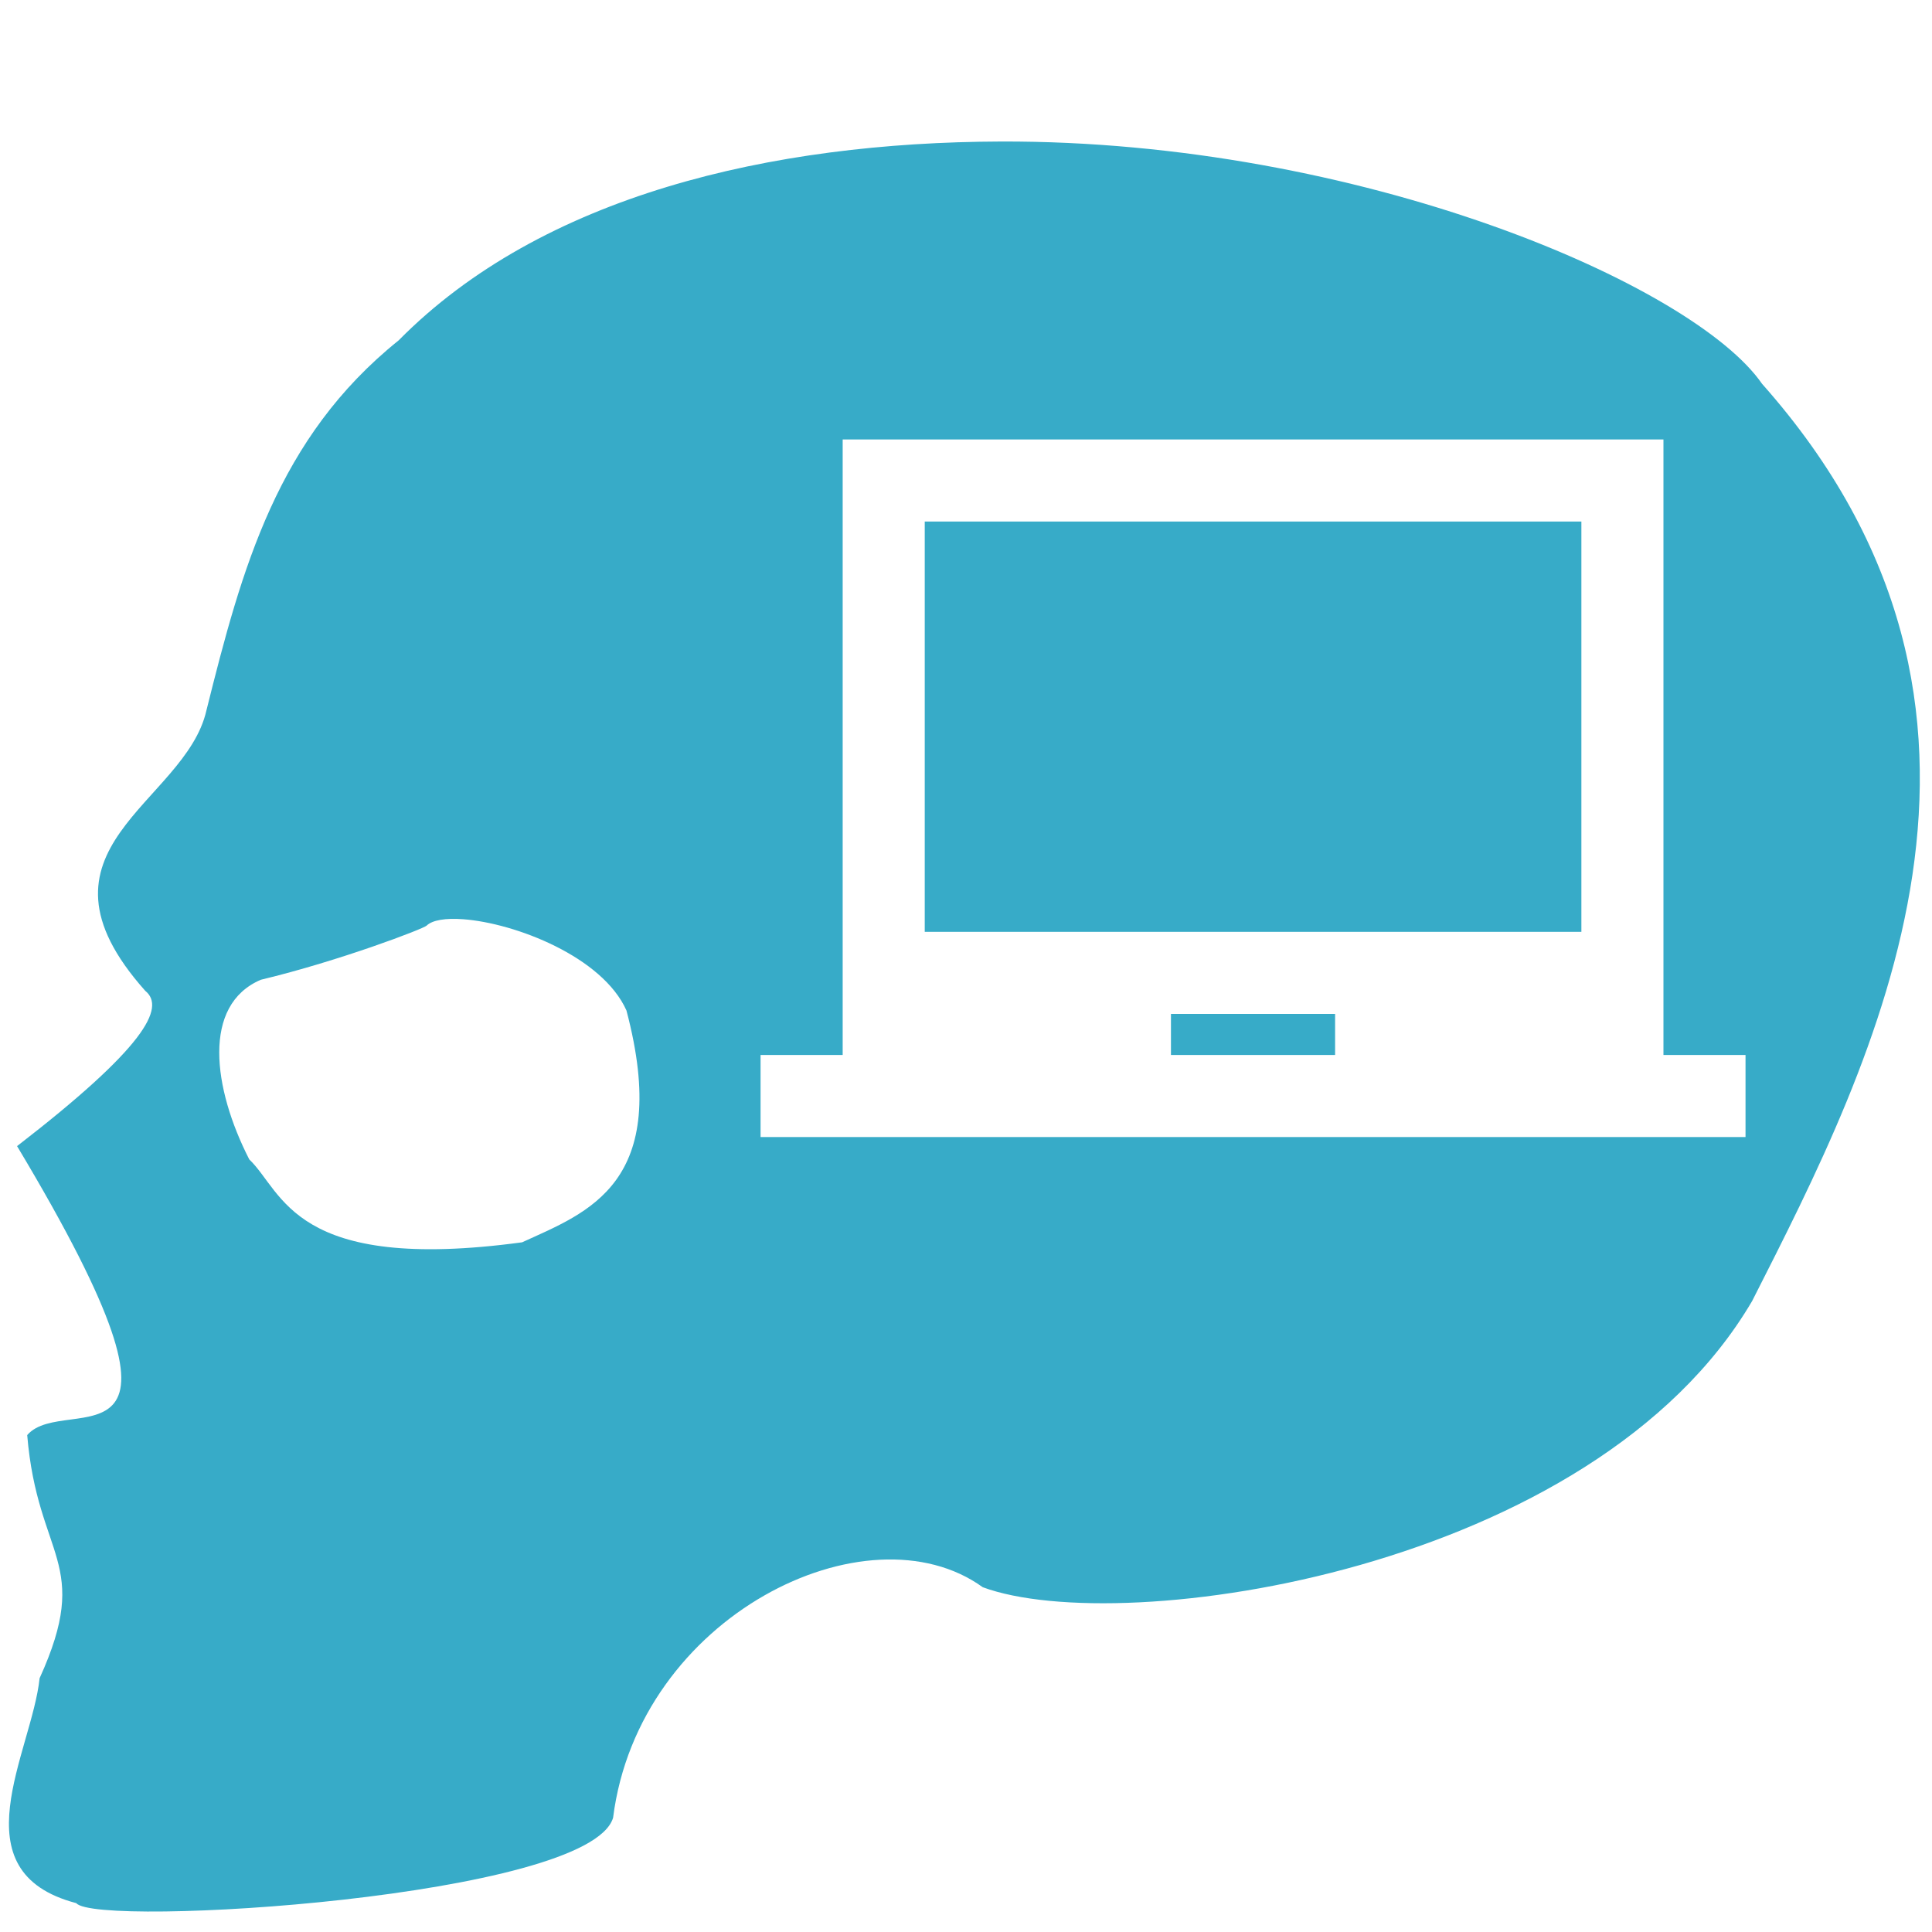
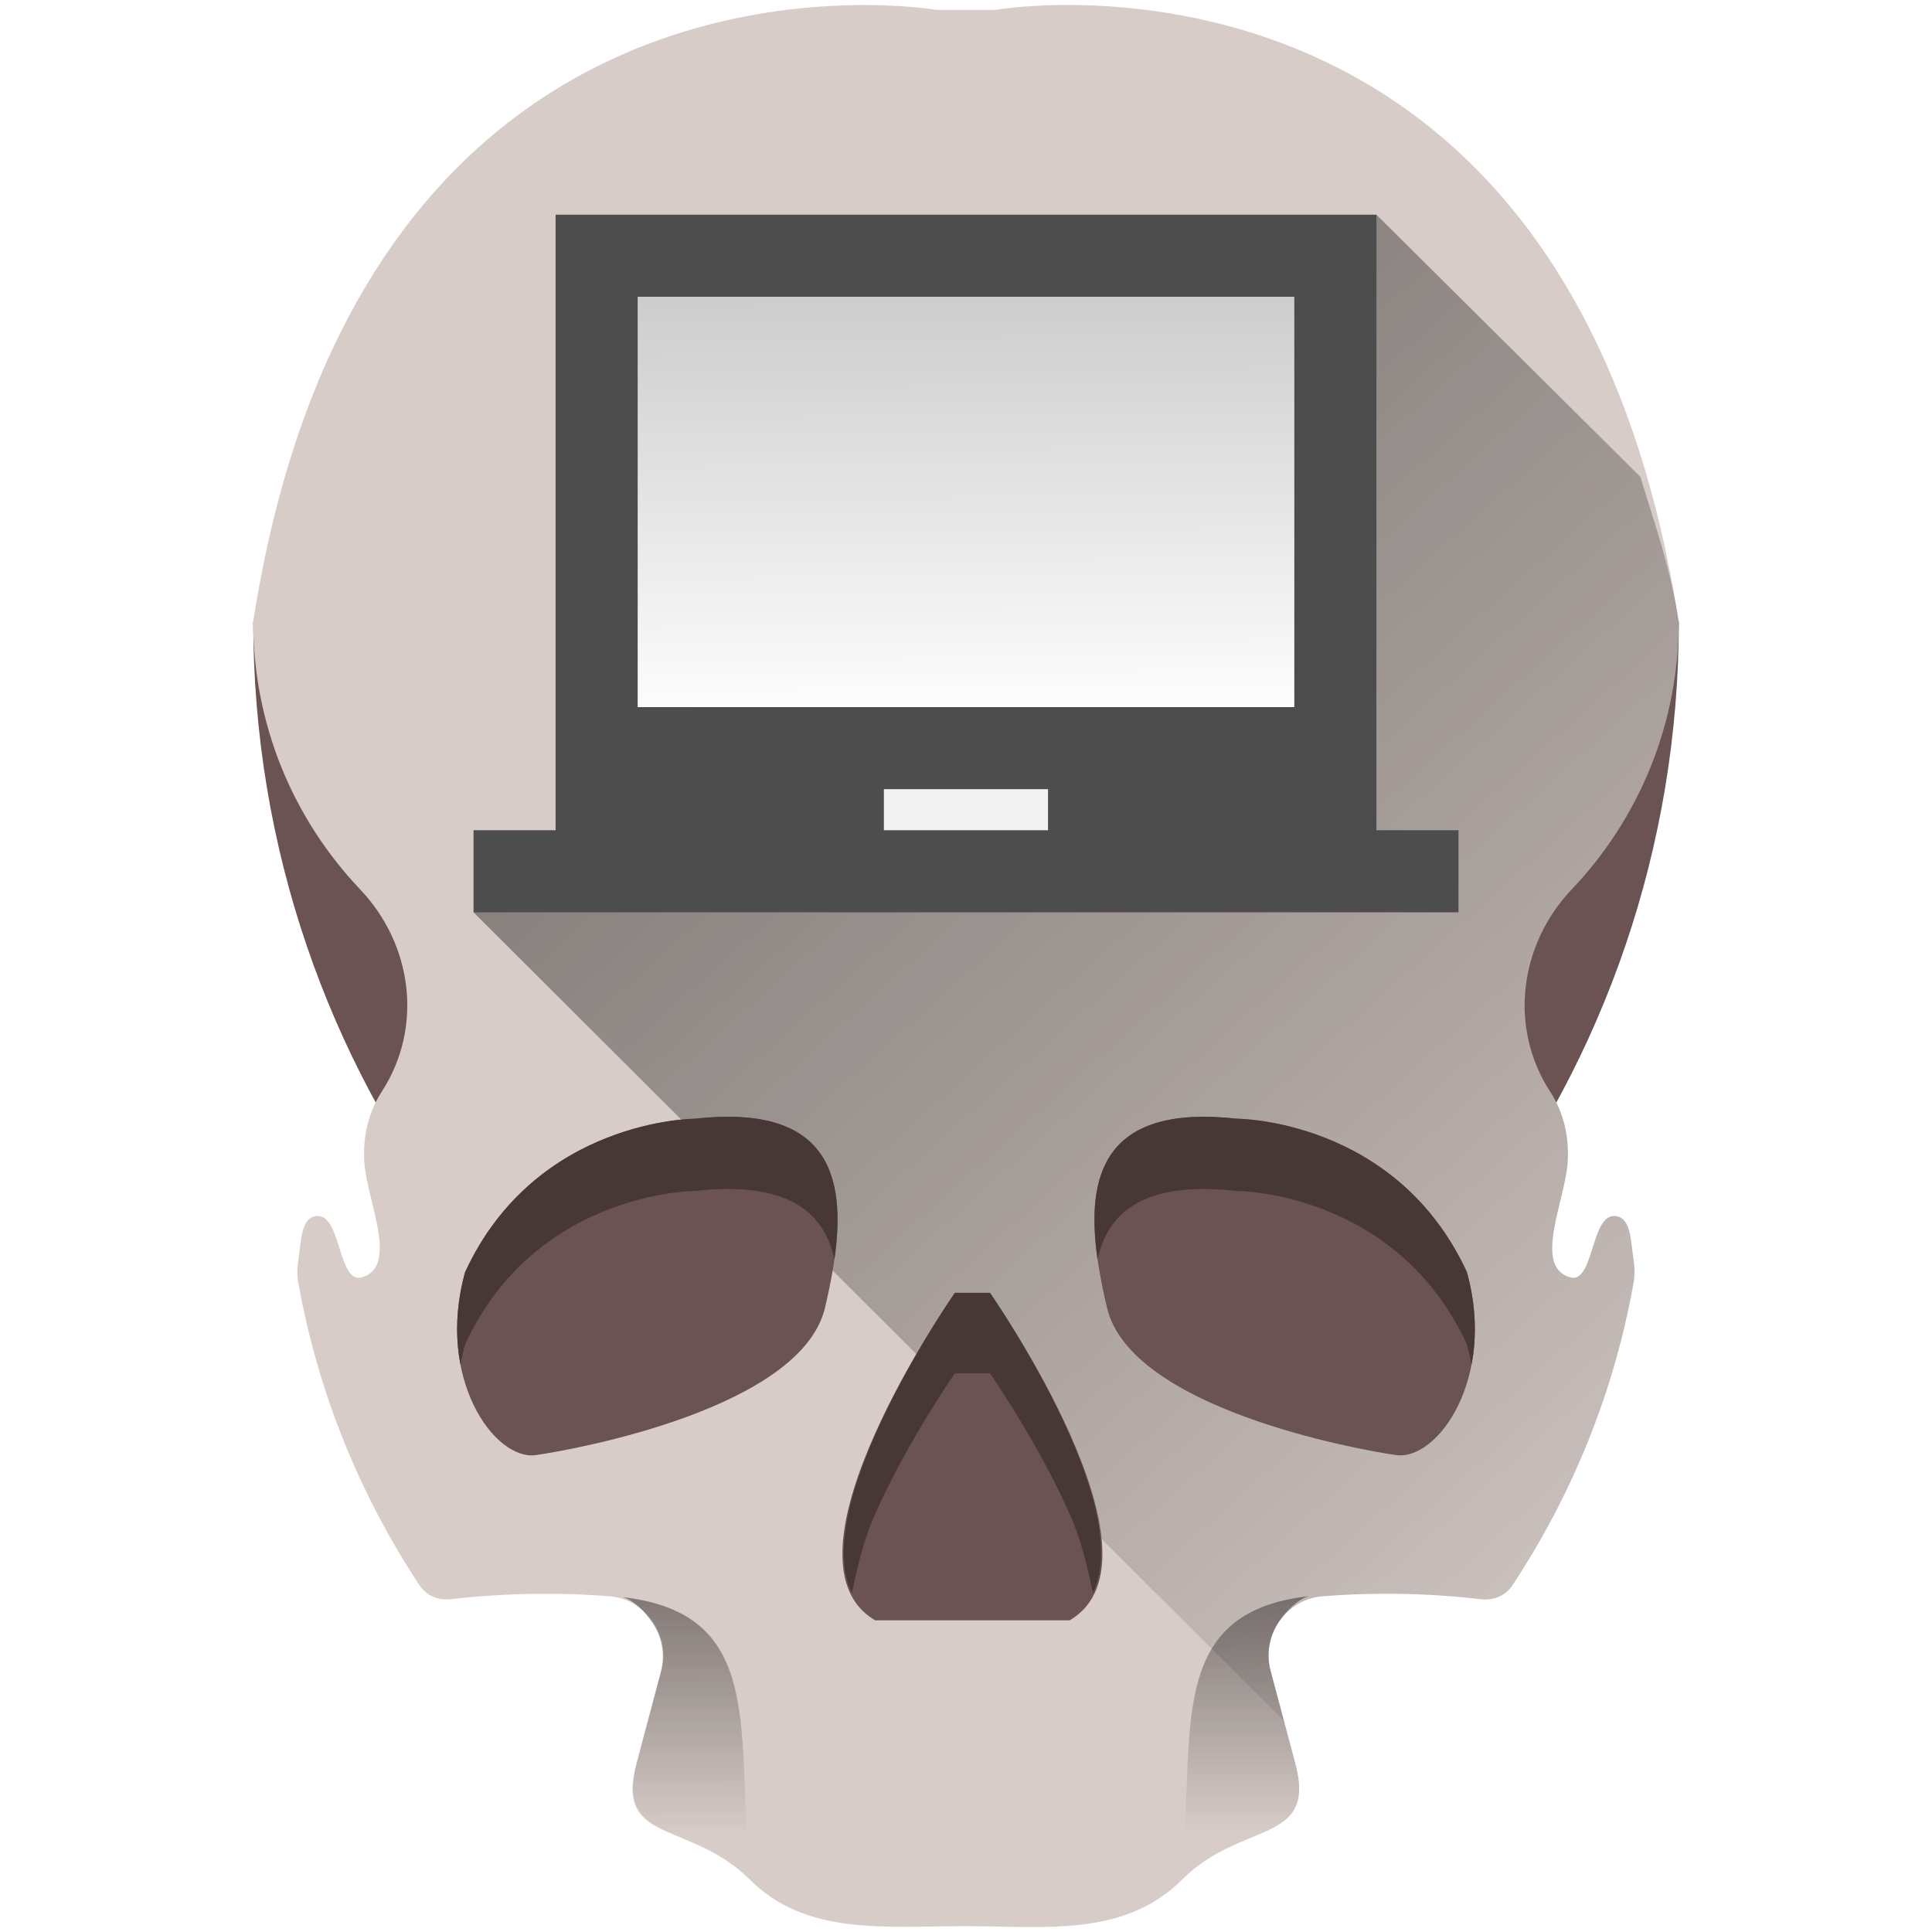
- <svg xmlns="http://www.w3.org/2000/svg" version="1.1" id="Capa_1" x="0px" y="0px" viewBox="0 0 48 48" xml:space="preserve" width="48" height="48">
+ <svg xmlns="http://www.w3.org/2000/svg" xmlns:xlink="http://www.w3.org/1999/xlink" version="1.1" id="Capa_1" x="0px" y="0px" viewBox="0 0 48 48" xml:space="preserve" width="48" height="48">
  <defs id="defs51">
- 	
- 	
- 	
- 	
- 	
- 	
- 	
- </defs>
-   <path style="fill:#37abc8;stroke:none;stroke-width:0.338;stroke-linecap:butt;stroke-linejoin:miter;stroke-miterlimit:4;stroke-dasharray:none;stroke-opacity:1" d="M 24.865 3.516 C 19.15 3.534 13.46 4.856 9.906 8.455 C 6.888 10.88 6.013 14.104 5.127 17.656 C 4.601 19.97 0.452 21.076 3.609 24.617 C 4.125 25.036 3.588 26.032 0.424 28.475 C 5.556 37.038 1.639 34.541 0.676 35.654 C 0.932 38.727 2.301 38.797 0.984 41.695 C 0.79 43.536 -1.09 46.501 1.895 47.283 C 2.389 47.897 14.64 47.147 15.232 45.162 C 15.867 40.139 21.554 37.368 24.416 39.434 C 27.889 40.718 39.592 39.041 43.531 32.324 C 46.582 26.317 51.019 17.694 43.777 9.535 C 42.072 7.07 33.781 3.486 24.865 3.516 z M 20.936 10.918 L 41.328 10.918 L 41.328 26.211 L 43.367 26.211 L 43.367 28.25 L 18.896 28.25 L 18.896 26.211 L 20.936 26.211 L 20.936 10.918 z M 22.975 12.957 L 22.975 23.152 L 39.289 23.152 L 39.289 12.957 L 22.975 12.957 z M 11.506 22.838 C 12.798 22.933 14.967 23.769 15.564 25.105 C 16.7 29.404 14.604 30.118 12.971 30.865 C 7.277 31.636 7.041 29.612 6.193 28.805 C 5.287 27.034 5.014 24.968 6.48 24.342 C 8.453 23.868 10.519 23.075 10.598 22.998 C 10.742 22.857 11.075 22.806 11.506 22.838 z M 29.092 25.191 L 29.092 26.211 L 33.17 26.211 L 33.17 25.191 L 29.092 25.191 z " id="path867" />
+     <linearGradient xlink:href="#linearGradient981" id="linearGradient1003" gradientUnits="userSpaceOnUse" x1="15.891" y1="2" x2="48.526" y2="38.386" gradientTransform="translate(-4.7e-5,6.6803788e-4)" />
+     <linearGradient id="linearGradient981">
+       <stop style="stop-color:#000000;stop-opacity:1" offset="0" id="stop977" />
+       <stop style="stop-color:#000000;stop-opacity:0" offset="1" id="stop979" />
+     </linearGradient>
+     <linearGradient xlink:href="#linearGradient878" id="linearGradient880" x1="17.099" y1="39.678" x2="17.104" y2="45.571" gradientUnits="userSpaceOnUse" gradientTransform="translate(-4.7e-5,6.6803788e-4)" />
+     <linearGradient id="linearGradient878">
+       <stop style="stop-color:#241c1c;stop-opacity:1" offset="0" id="stop874" />
+       <stop style="stop-color:#1a1a1a;stop-opacity:0;" offset="1" id="stop876" />
+     </linearGradient>
+     <linearGradient gradientTransform="matrix(-1,0,0,1,47.98624,-0.02471996)" xlink:href="#linearGradient878" id="linearGradient880-7" x1="17.099" y1="39.678" x2="17.104" y2="45.571" gradientUnits="userSpaceOnUse" />
+     <linearGradient xlink:href="#linearGradient925" id="linearGradient927" x1="23.374" y1="7.208" x2="23.446" y2="18.006" gradientUnits="userSpaceOnUse" />
+     <linearGradient id="linearGradient925">
+       <stop style="stop-color:#cccccc;stop-opacity:1" offset="0" id="stop921" />
+       <stop style="stop-color:#ffffff;stop-opacity:1" offset="1" id="stop923" />
+     </linearGradient>
+   </defs>
  <g id="g18" transform="translate(0,-417.383)">
</g>
  <g id="g20" transform="translate(0,-417.383)">
</g>
  <g id="g22" transform="translate(0,-417.383)">
</g>
  <g id="g24" transform="translate(0,-417.383)">
</g>
  <g id="g26" transform="translate(0,-417.383)">
</g>
  <g id="g28" transform="translate(0,-417.383)">
</g>
  <g id="g30" transform="translate(0,-417.383)">
</g>
  <g id="g32" transform="translate(0,-417.383)">
</g>
  <g id="g34" transform="translate(0,-417.383)">
</g>
  <g id="g36" transform="translate(0,-417.383)">
</g>
  <g id="g38" transform="translate(0,-417.383)">
</g>
  <g id="g40" transform="translate(0,-417.383)">
</g>
  <g id="g42" transform="translate(0,-417.383)">
</g>
  <g id="g44" transform="translate(0,-417.383)">
</g>
  <g id="g46" transform="translate(0,-417.383)">
</g>
+   <path style="fill:#6c5353;stroke-width:0.092" d="m 6.292,15.444 c 0,11.261 7.461,20.776 17.709,23.881 10.248,-3.105 17.709,-12.62 17.709,-23.881 -6.517,0 -29.281,0 -35.417,0 z" id="path2" />
+   <path style="fill:#d7ccc8;fill-opacity:1;stroke-width:0.145" d="M 21.012,0.132 C 16.88,0.254 8.358,2.159 6.291,15.444 c 0,2.578 1.01,4.92 2.656,6.652 1.304,1.372 1.57,3.423 0.545,5.014 l -0.014,0.023 c -0.334,0.518 -0.468,1.133 -0.426,1.748 0.065,0.95 0.86,2.572 -0.051,2.852 -0.613,0.188 -0.512,-1.582 -1.137,-1.521 -0.394,0.038 -0.377,0.627 -0.451,1.082 -0.031,0.188 -0.036,0.381 -0.002,0.568 0.487,2.742 1.534,5.288 3.012,7.525 0.167,0.254 0.469,0.381 0.77,0.346 1.31,-0.153 2.633,-0.178 3.947,-0.074 0.911,0.072 1.527,0.97 1.291,1.854 l -0.615,2.305 c -0.536,2.017 1.338,1.405 2.814,2.881 1.403,1.403 3.379,1.154 5.369,1.156 1.961,0.002 3.937,0.276 5.369,-1.156 1.476,-1.476 3.353,-0.861 2.816,-2.879 l -0.617,-2.309 c -0.236,-0.883 0.381,-1.78 1.293,-1.852 1.314,-0.104 2.635,-0.079 3.945,0.074 0.302,0.035 0.602,-0.092 0.77,-0.346 1.479,-2.238 2.524,-4.784 3.012,-7.527 0.033,-0.187 0.028,-0.378 -0.002,-0.564 -0.074,-0.456 -0.057,-1.046 -0.451,-1.084 -0.624,-0.059 -0.524,1.71 -1.137,1.521 -0.911,-0.279 -0.115,-1.9 -0.051,-2.85 0.043,-0.615 -0.091,-1.232 -0.426,-1.75 l -0.014,-0.021 c -1.025,-1.591 -0.759,-3.645 0.545,-5.018 1.646,-1.732 2.656,-4.072 2.656,-6.65 C 38.953,-2.269 24.721,0.247 24.721,0.247 H 23.279 c 0,0 -0.89,-0.156 -2.268,-0.115 z" id="path4-3" />
+   <path style="opacity:0.5;fill:url(#linearGradient1003);fill-opacity:1;stroke:none;stroke-width:1px;stroke-linecap:butt;stroke-linejoin:miter;stroke-opacity:1" d="m 31.902,42.758 -0.334,-1.248 c -0.118,-0.442 -0.022,-0.887 0.217,-1.23 0.239,-0.344 0.62,-0.585 1.076,-0.621 1.314,-0.104 2.635,-0.079 3.945,0.074 0.302,0.035 0.602,-0.092 0.77,-0.346 0.739,-1.119 1.37,-2.315 1.877,-3.574 0.507,-1.259 0.891,-2.581 1.135,-3.953 0.033,-0.187 0.029,-0.378 -0.002,-0.564 -0.037,-0.228 -0.051,-0.49 -0.105,-0.699 -0.054,-0.209 -0.149,-0.366 -0.346,-0.385 -0.312,-0.029 -0.443,0.397 -0.572,0.809 -0.13,0.411 -0.258,0.807 -0.564,0.713 -0.228,-0.07 -0.35,-0.224 -0.402,-0.43 -0.052,-0.206 -0.035,-0.465 0.012,-0.744 0.093,-0.559 0.308,-1.201 0.34,-1.676 0.043,-0.615 -0.091,-1.232 -0.426,-1.75 l -0.014,-0.021 c -0.513,-0.796 -0.703,-1.708 -0.602,-2.592 0.101,-0.884 0.494,-1.74 1.146,-2.426 0.823,-0.866 1.487,-1.884 1.945,-3.008 0.458,-1.124 0.711,-2.353 0.711,-3.643 -0.216,-1.387 -0.609,-2.446 -0.953,-3.596 L 34.196,5.334 18.965,17.876 11.765,22.666 Z" id="path975" />
+   <path id="path6-6" d="m 17.273,27.794 c 0,0 -3.958,0 -5.718,3.812 -0.733,2.639 0.733,4.691 1.759,4.545 1.026,-0.146 6.598,-1.173 7.184,-3.665 0.587,-2.493 0.733,-5.131 -3.226,-4.692 h 1.11e-4 z" style="fill:#6c5353;stroke-width:0.111" />
+   <path id="path8-7" d="m 30.727,27.794 c 0,0 3.958,0 5.718,3.812 0.733,2.639 -0.733,4.691 -1.759,4.545 -1.026,-0.146 -6.598,-1.173 -7.184,-3.665 -0.587,-2.493 -0.733,-5.132 3.225,-4.692 z" style="fill:#6c5353;stroke-width:0.111" />
+   <path id="path10" d="m 24.595,32.119 c 0,0 4.618,6.598 1.979,8.137 -1.32,0 -2.639,0 -2.639,0 h 0.448 c 0,0 -1.32,0 -2.639,0 -2.639,-1.54 1.979,-8.137 1.979,-8.137 z" style="fill:#6c5353;stroke-width:0.111" />
+   <g transform="matrix(0.1112495,0,0,0.1112495,-4.487919,6.131409)" id="g46-5" style="fill:#483737">
+     <path style="fill:#483737" d="m 285.456,226.161 c 2.267,-10.62 10.502,-17.596 31.082,-15.305 0,0 35.581,0 51.397,34.264 0.425,1.529 0.768,3.037 1.033,4.519 1.16,-6.03 1.073,-13.073 -1.033,-20.654 -15.814,-34.264 -51.397,-34.264 -51.397,-34.264 -29.894,-3.323 -33.742,12.89 -31.082,31.442 z" id="path42" />
+     <path style="fill:#483737" d="m 226.688,226.161 c -2.267,-10.62 -10.502,-17.596 -31.082,-15.305 0,0 -35.581,0 -51.397,34.264 -0.425,1.529 -0.768,3.037 -1.033,4.519 -1.16,-6.03 -1.073,-13.073 1.033,-20.654 15.814,-34.264 51.397,-34.264 51.397,-34.264 29.894,-3.323 33.742,12.89 31.082,31.442 z" id="path44" />
+   </g>
+   <path style="fill:#483737;stroke-width:0.111" d="m 23.725,32.12 c 0,0 -3.642,5.227 -2.561,7.453 0.142,-0.645 0.283,-1.299 0.58,-1.963 0.825,-1.842 1.98,-3.49 1.98,-3.49 h 0.871 c 0,0 1.154,1.648 1.979,3.49 0.297,0.664 0.438,1.319 0.58,1.965 1.085,-2.224 -2.559,-7.455 -2.559,-7.455 z" id="path10-5" />
+   <path style="opacity:0.471;fill:url(#linearGradient880);fill-opacity:1;stroke:none;stroke-width:1px;stroke-linecap:butt;stroke-linejoin:miter;stroke-opacity:1" d="m 15.48,39.682 c 0.298,0.102 0.549,0.373 0.723,0.623 0.238,0.344 0.333,0.789 0.215,1.23 l -0.615,2.305 c -0.134,0.504 -0.118,0.844 0.006,1.094 0.123,0.249 0.353,0.407 0.646,0.549 0.574,0.278 1.39,0.511 2.117,1.213 l 0.059,0.002 c -0.355,-3.622 0.438,-6.601 -3.15,-7.016 z" id="path839" />
+   <path style="opacity:0.471;fill:url(#linearGradient880-7);fill-opacity:1;stroke:none;stroke-width:1px;stroke-linecap:butt;stroke-linejoin:miter;stroke-opacity:1" d="m 32.506,39.657 c -0.298,0.102 -0.549,0.373 -0.723,0.623 -0.238,0.344 -0.333,0.789 -0.215,1.23 l 0.615,2.305 c 0.134,0.504 0.118,0.844 -0.006,1.094 -0.123,0.249 -0.353,0.407 -0.646,0.549 -0.574,0.278 -1.39,0.511 -2.117,1.213 l -0.059,0.002 c 0.355,-3.622 -0.438,-6.601 3.15,-7.016 z" id="path839-5" />
+   <path style="fill:#4d4d4d;stroke:none;stroke-width:0.338;stroke-linecap:butt;stroke-linejoin:miter;stroke-miterlimit:4;stroke-dasharray:none;stroke-opacity:1" d="m 13.804,5.334 h 20.393 v 15.293 h 2.039 v 2.039 H 11.765 v -2.039 h 2.039 z" id="path833" />
+   <path style="fill:url(#linearGradient927);fill-opacity:1;stroke:none;stroke-width:0.338;stroke-linecap:butt;stroke-linejoin:miter;stroke-miterlimit:4;stroke-dasharray:none;stroke-opacity:1" d="M 15.843,7.373 V 17.568 H 32.157 V 7.373 Z" id="path831" />
+   <path style="fill:#f2f2f2;stroke:none;stroke-width:0.338;stroke-linecap:butt;stroke-linejoin:miter;stroke-miterlimit:4;stroke-dasharray:none;stroke-opacity:1" d="m 21.96,19.607 v 1.02 h 4.078 v -1.02 z" id="path867-0" />
</svg>
